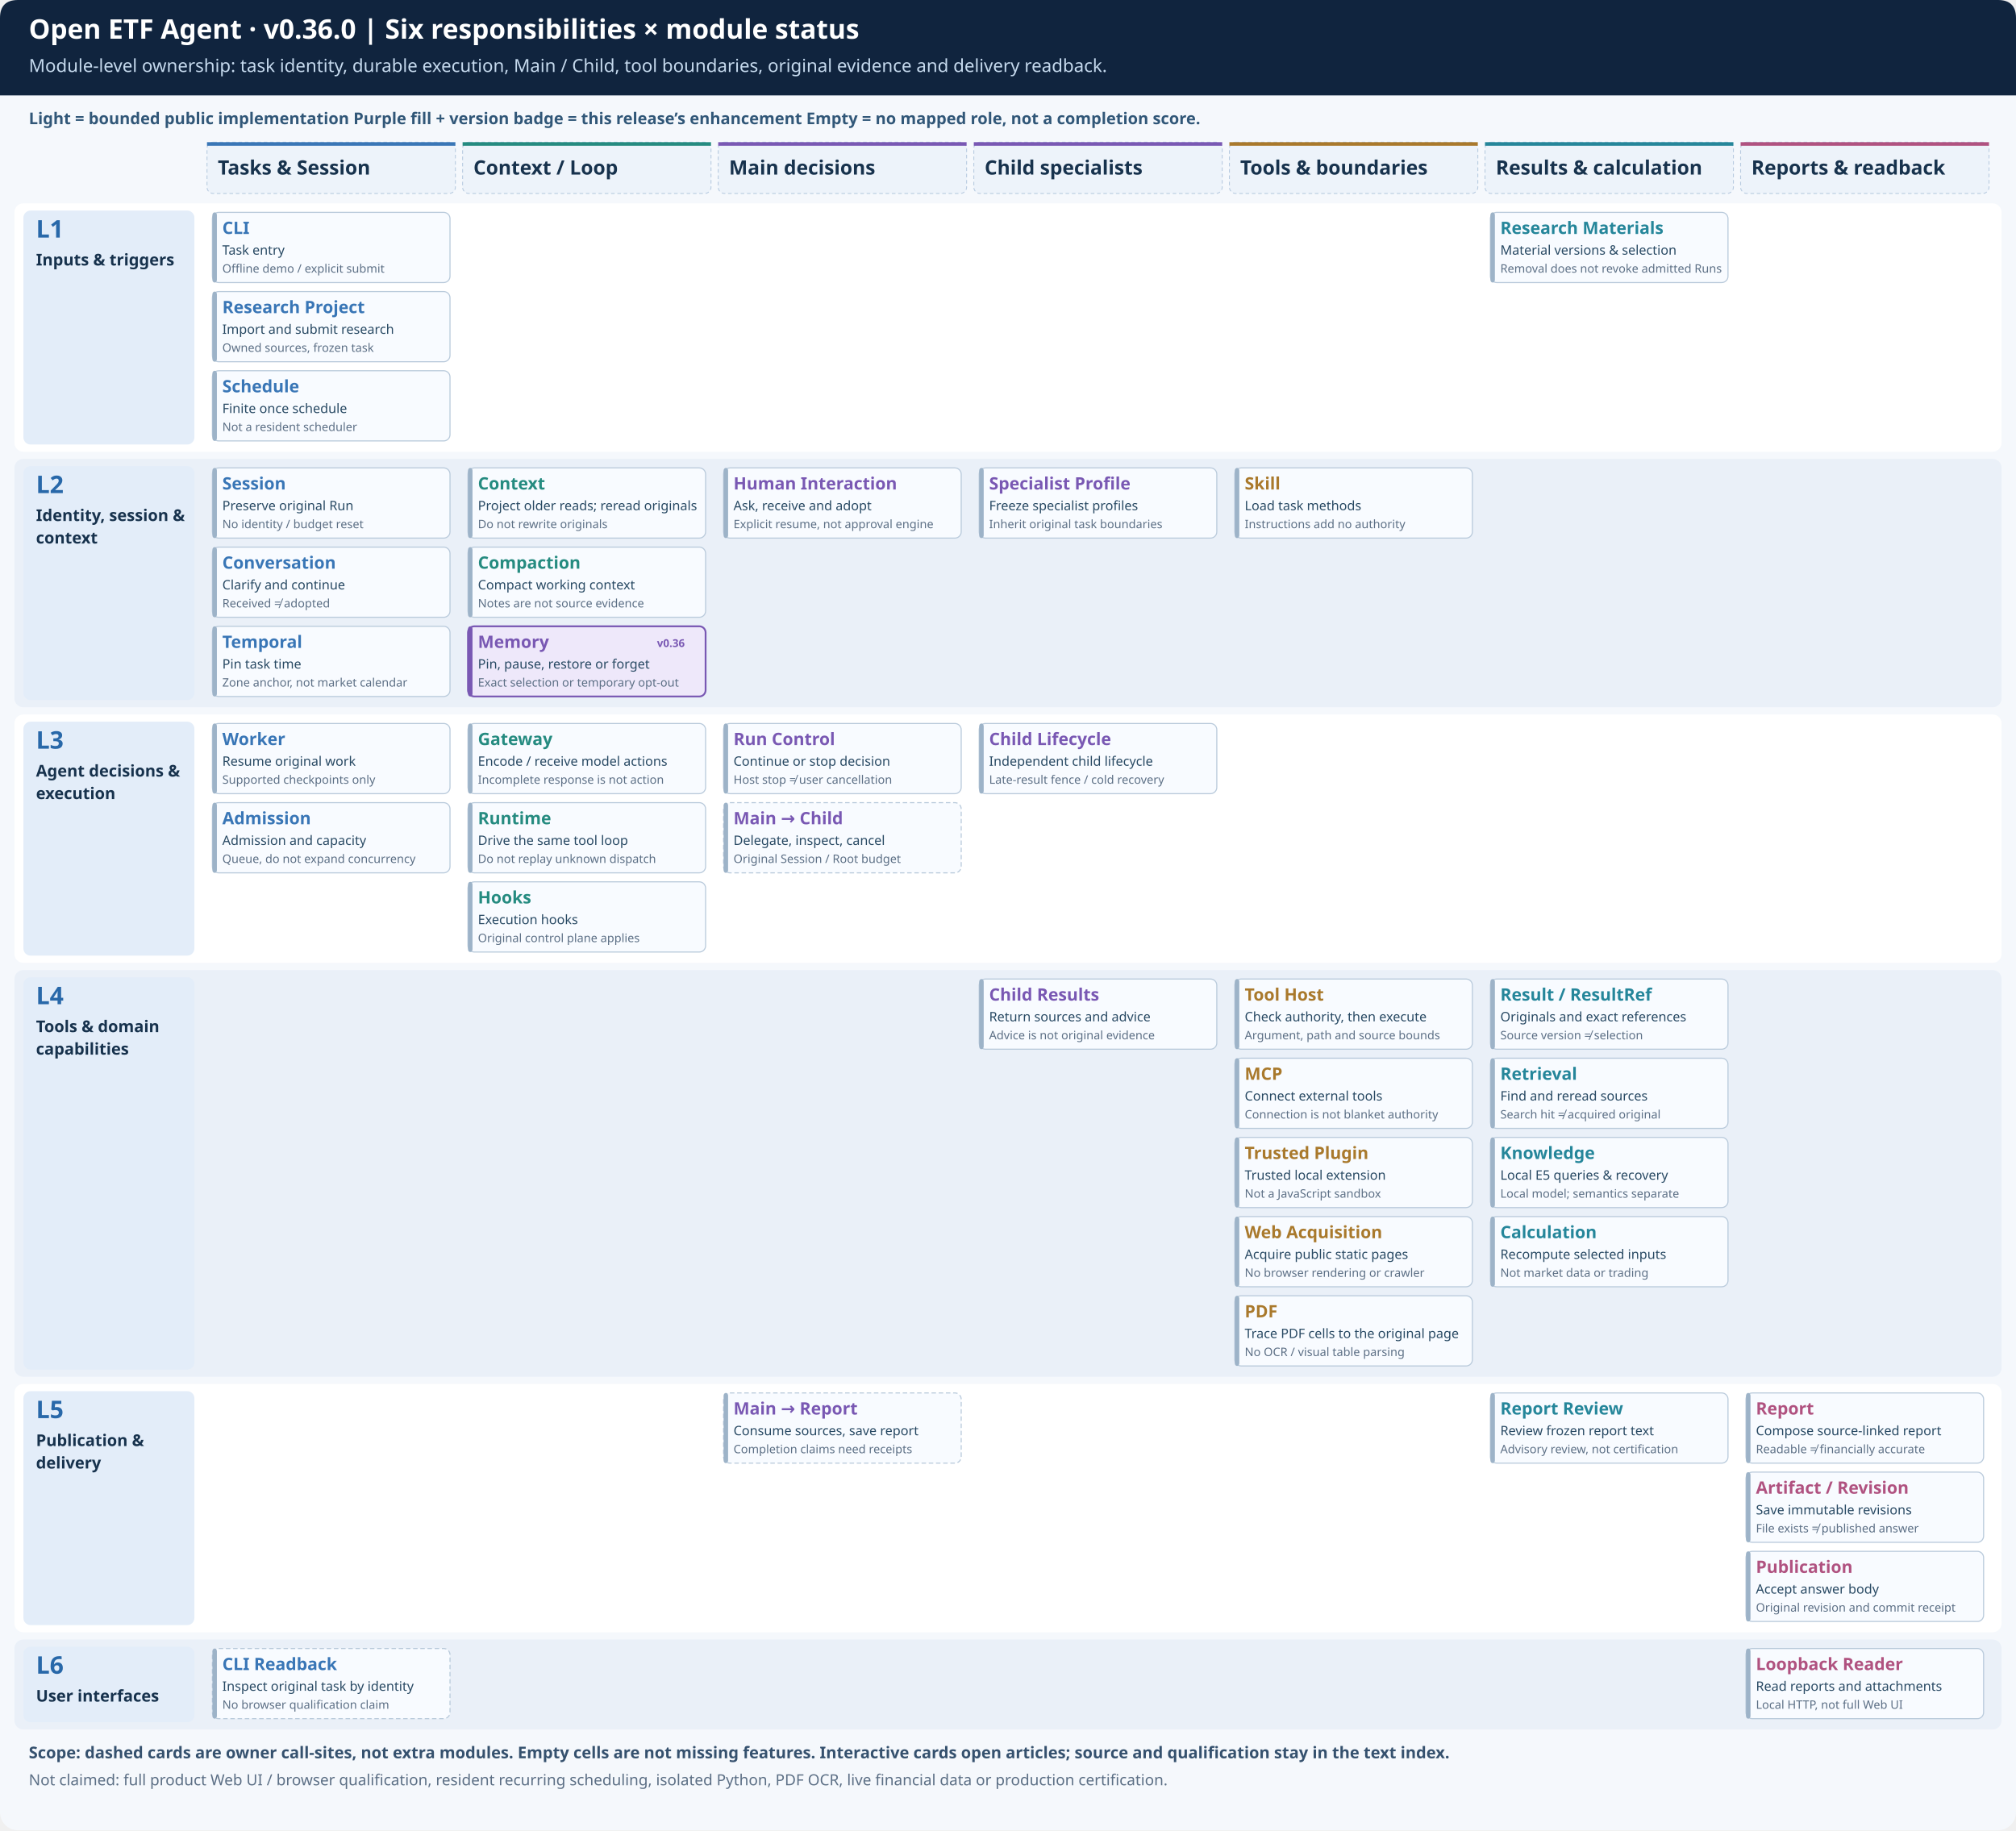
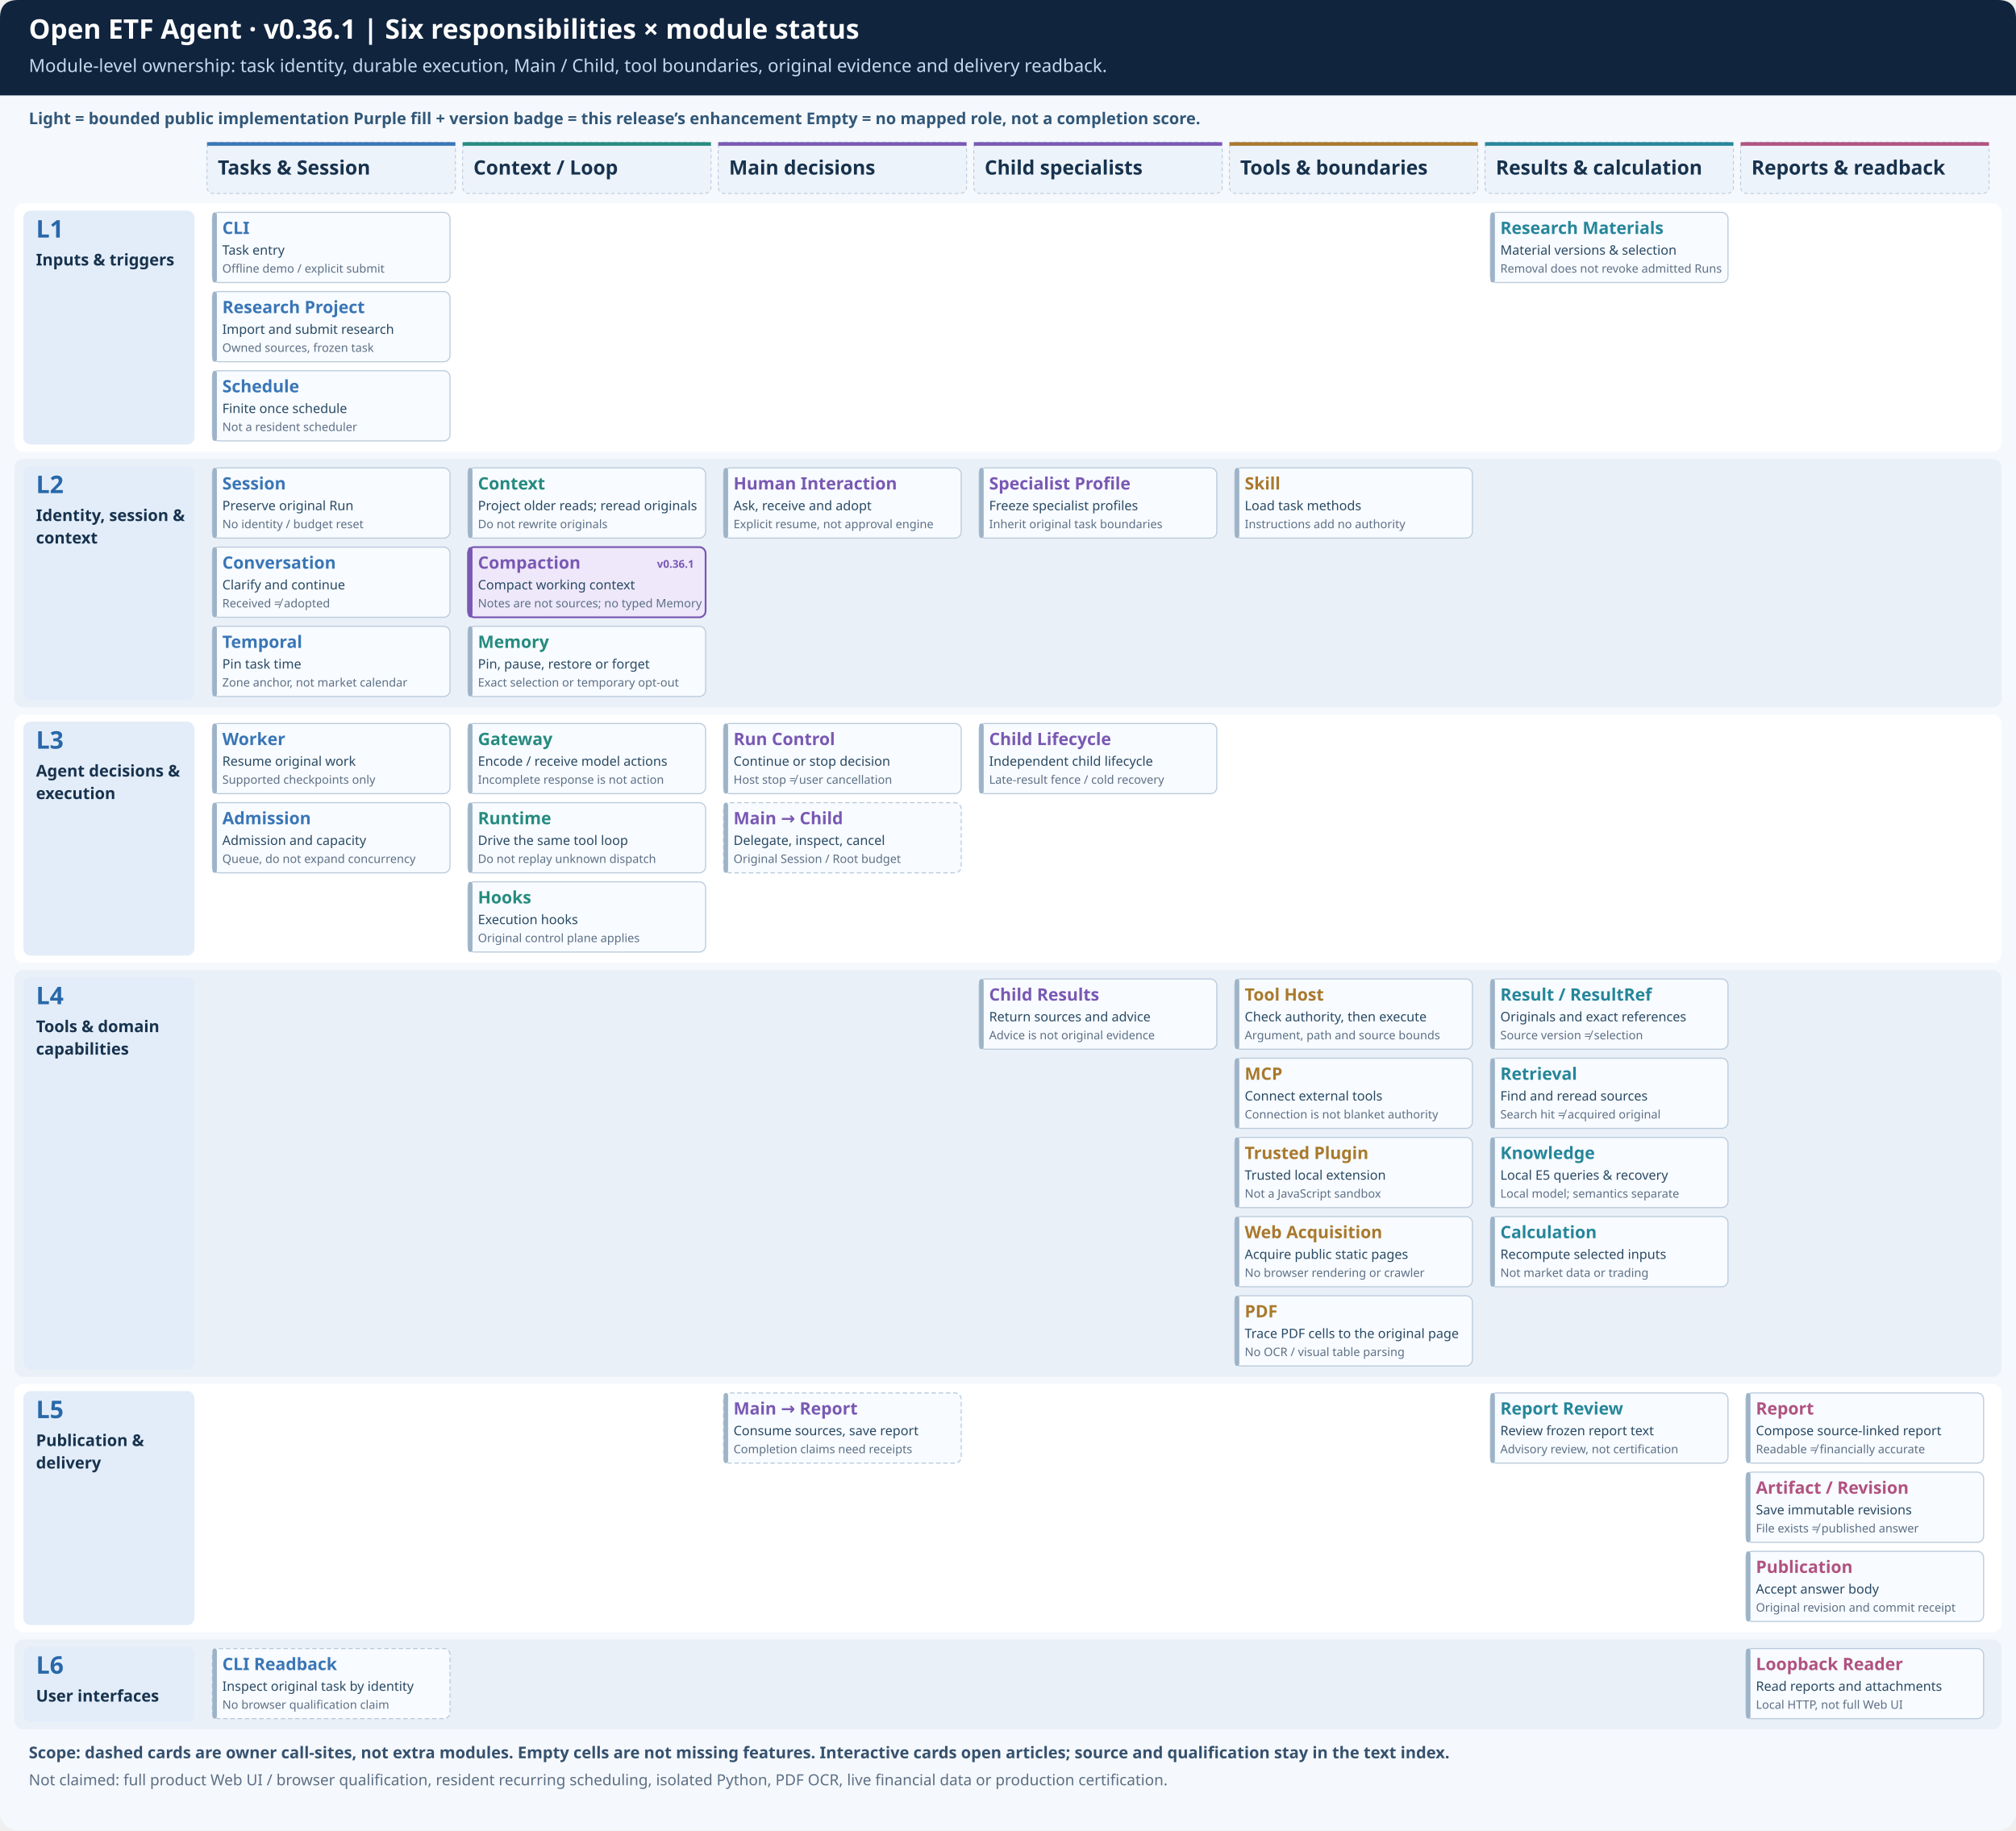
<svg xmlns="http://www.w3.org/2000/svg" width="2240" height="2034" viewBox="0 0 2240 2034" role="img" aria-labelledby="title desc">
  <rect width="2240" height="2034" rx="20" fill="#f5f8fc" />
  <path d="M20 0h2200q20 0 20 20v86H0V20Q0 0 20 0" fill="#10243e" />
  <g font-family="system-ui, sans-serif">
-     <text x="32" y="43" font-size="30" fill="#fff" font-weight="700">Open ETF Agent · v0.36.0 | Six responsibilities × module status</text>
+     <text x="32" y="43" font-size="30" fill="#fff" font-weight="700">Open ETF Agent · v0.36.1 | Six responsibilities × module status</text>
    <text x="32" y="80" font-size="20" fill="#c5d9ed" font-weight="400">Module-level ownership: task identity, durable execution, Main / Child, tool boundaries, original evidence and delivery readback.</text>
    <text x="32" y="138" font-size="18" fill="#315778" font-weight="600">Light = bounded public implementation   Purple fill + version badge = this release’s enhancement   Empty = no mapped role, not a completion score.</text>
    <rect x="230" y="158" width="276" height="57" rx="7" fill="#edf3fa" stroke="#b8cbe0" stroke-dasharray="4 3" />
    <rect x="230" y="158" width="276" height="4" fill="#3976b6" />
    <text x="242" y="194" font-size="22" fill="#17324d" font-weight="700">Tasks &amp; Session</text>
    <rect x="514" y="158" width="276" height="57" rx="7" fill="#edf3fa" stroke="#b8cbe0" stroke-dasharray="4 3" />
    <rect x="514" y="158" width="276" height="4" fill="#258b80" />
    <text x="526" y="194" font-size="22" fill="#17324d" font-weight="700">Context / Loop</text>
    <rect x="798" y="158" width="276" height="57" rx="7" fill="#edf3fa" stroke="#b8cbe0" stroke-dasharray="4 3" />
    <rect x="798" y="158" width="276" height="4" fill="#7958b3" />
    <text x="810" y="194" font-size="22" fill="#17324d" font-weight="700">Main decisions</text>
    <rect x="1082" y="158" width="276" height="57" rx="7" fill="#edf3fa" stroke="#b8cbe0" stroke-dasharray="4 3" />
    <rect x="1082" y="158" width="276" height="4" fill="#7958b3" />
    <text x="1094" y="194" font-size="22" fill="#17324d" font-weight="700">Child specialists</text>
    <rect x="1366" y="158" width="276" height="57" rx="7" fill="#edf3fa" stroke="#b8cbe0" stroke-dasharray="4 3" />
    <rect x="1366" y="158" width="276" height="4" fill="#a9792c" />
    <text x="1378" y="194" font-size="22" fill="#17324d" font-weight="700">Tools &amp; boundaries</text>
    <rect x="1650" y="158" width="276" height="57" rx="7" fill="#edf3fa" stroke="#b8cbe0" stroke-dasharray="4 3" />
    <rect x="1650" y="158" width="276" height="4" fill="#25869a" />
    <text x="1662" y="194" font-size="22" fill="#17324d" font-weight="700">Results &amp; calculation</text>
    <rect x="1934" y="158" width="276" height="57" rx="7" fill="#edf3fa" stroke="#b8cbe0" stroke-dasharray="4 3" />
    <rect x="1934" y="158" width="276" height="4" fill="#b05280" />
    <text x="1946" y="194" font-size="22" fill="#17324d" font-weight="700">Reports &amp; readback</text>
    <rect x="16" y="226" width="2208" height="276" rx="10" fill="#ffffff" />
    <rect x="26" y="234" width="190" height="260" rx="8" fill="#e3edf9" />
    <text x="40" y="264" font-size="27" fill="#2868a9" font-weight="700">L1</text>
    <text x="40" y="295" font-size="18" fill="#17324d" font-weight="700">Inputs &amp; triggers</text>
    <a href="https://hpoenixf.com/eff-agent-article/en/articles/agent-in-15-minutes" target="_blank" rel="noopener noreferrer">
      <rect x="236" y="236" width="264" height="78" rx="7" fill="#f8fbff" stroke="#b9cadb" stroke-width="1.2" />
      <rect x="236" y="236" width="5" height="78" rx="3" fill="#9db3c8" />
      <text x="247" y="260" font-size="19" fill="#3976b6" font-weight="700">CLI</text>
      <text x="247" y="283" font-size="14.5" fill="#284963" font-weight="500">Task entry</text>
      <text x="247" y="303" font-size="13" fill="#5c6f85" font-weight="400">Offline demo / explicit submit</text>
    </a>
    <a href="https://hpoenixf.com/eff-agent-article/en/articles/open-etf-agent-research-project-workshop" target="_blank" rel="noopener noreferrer">
      <rect x="236" y="324" width="264" height="78" rx="7" fill="#f8fbff" stroke="#b9cadb" stroke-width="1.2" />
      <rect x="236" y="324" width="5" height="78" rx="3" fill="#9db3c8" />
      <text x="247" y="348" font-size="19" fill="#3976b6" font-weight="700">Research Project</text>
      <text x="247" y="371" font-size="14.5" fill="#284963" font-weight="500">Import and submit research</text>
      <text x="247" y="391" font-size="13" fill="#5c6f85" font-weight="400">Owned sources, frozen task</text>
    </a>
    <a href="https://hpoenixf.com/eff-agent-article/en/articles/agent-autonomous-scheduled-research" target="_blank" rel="noopener noreferrer">
      <rect x="236" y="412" width="264" height="78" rx="7" fill="#f8fbff" stroke="#b9cadb" stroke-width="1.2" />
      <rect x="236" y="412" width="5" height="78" rx="3" fill="#9db3c8" />
      <text x="247" y="436" font-size="19" fill="#3976b6" font-weight="700">Schedule</text>
      <text x="247" y="459" font-size="14.5" fill="#284963" font-weight="500">Finite once schedule</text>
      <text x="247" y="479" font-size="13" fill="#5c6f85" font-weight="400">Not a resident scheduler</text>
    </a>
    <a href="https://hpoenixf.com/eff-agent-article/en/articles/agent-research-assets-identity-version-lifecycle" target="_blank" rel="noopener noreferrer">
      <rect x="1656" y="236" width="264" height="78" rx="7" fill="#f8fbff" stroke="#b9cadb" stroke-width="1.2" />
      <rect x="1656" y="236" width="5" height="78" rx="3" fill="#9db3c8" />
      <text x="1667" y="260" font-size="19" fill="#25869a" font-weight="700">Research Materials</text>
      <text x="1667" y="283" font-size="14.5" fill="#284963" font-weight="500">Material versions &amp; selection</text>
      <text x="1667" y="303" font-size="13" fill="#5c6f85" font-weight="400">Removal does not revoke admitted Runs</text>
    </a>
    <rect x="16" y="510" width="2208" height="276" rx="10" fill="#eaf0f8" />
    <rect x="26" y="518" width="190" height="260" rx="8" fill="#e3edf9" />
    <text x="40" y="548" font-size="27" fill="#2868a9" font-weight="700">L2</text>
    <text x="40" y="579" font-size="18" fill="#17324d" font-weight="700">Identity, session &amp;</text>
    <text x="40" y="604" font-size="18" fill="#17324d" font-weight="700">context</text>
    <a href="https://hpoenixf.com/eff-agent-article/en/articles/agent-task-session-run-worker-schedule" target="_blank" rel="noopener noreferrer">
      <rect x="236" y="520" width="264" height="78" rx="7" fill="#f8fbff" stroke="#b9cadb" stroke-width="1.2" />
      <rect x="236" y="520" width="5" height="78" rx="3" fill="#9db3c8" />
      <text x="247" y="544" font-size="19" fill="#3976b6" font-weight="700">Session</text>
      <text x="247" y="567" font-size="14.5" fill="#284963" font-weight="500">Preserve original Run</text>
      <text x="247" y="587" font-size="13" fill="#5c6f85" font-weight="400">No identity / budget reset</text>
    </a>
    <a href="https://hpoenixf.com/eff-agent-article/en/articles/agent-conversation-admission-task-continuation" target="_blank" rel="noopener noreferrer">
      <rect x="236" y="608" width="264" height="78" rx="7" fill="#f8fbff" stroke="#b9cadb" stroke-width="1.2" />
      <rect x="236" y="608" width="5" height="78" rx="3" fill="#9db3c8" />
      <text x="247" y="632" font-size="19" fill="#3976b6" font-weight="700">Conversation</text>
      <text x="247" y="655" font-size="14.5" fill="#284963" font-weight="500">Clarify and continue</text>
      <text x="247" y="675" font-size="13" fill="#5c6f85" font-weight="400">Received ≠ adopted</text>
    </a>
    <a href="https://hpoenixf.com/eff-agent-article/en/articles/agent-temporal-semantics-market-calendar" target="_blank" rel="noopener noreferrer">
      <rect x="236" y="696" width="264" height="78" rx="7" fill="#f8fbff" stroke="#b9cadb" stroke-width="1.2" />
      <rect x="236" y="696" width="5" height="78" rx="3" fill="#9db3c8" />
      <text x="247" y="720" font-size="19" fill="#3976b6" font-weight="700">Temporal</text>
      <text x="247" y="743" font-size="14.5" fill="#284963" font-weight="500">Pin task time</text>
      <text x="247" y="763" font-size="13" fill="#5c6f85" font-weight="400">Zone anchor, not market calendar</text>
    </a>
    <a href="https://hpoenixf.com/eff-agent-article/en/articles/agent-context-governance-actions" target="_blank" rel="noopener noreferrer">
      <rect x="520" y="520" width="264" height="78" rx="7" fill="#f8fbff" stroke="#b9cadb" stroke-width="1.2" />
      <rect x="520" y="520" width="5" height="78" rx="3" fill="#9db3c8" />
      <text x="531" y="544" font-size="19" fill="#258b80" font-weight="700">Context</text>
      <text x="531" y="567" font-size="14.5" fill="#284963" font-weight="500">Project older reads; reread originals</text>
      <text x="531" y="587" font-size="13" fill="#5c6f85" font-weight="400">Do not rewrite originals</text>
    </a>
    <a href="https://hpoenixf.com/eff-agent-article/en/articles/agent-main-run-context-compaction" target="_blank" rel="noopener noreferrer">
-       <rect x="520" y="608" width="264" height="78" rx="7" fill="#f8fbff" stroke="#b9cadb" stroke-width="1.2" />
-       <rect x="520" y="608" width="5" height="78" rx="3" fill="#9db3c8" />
-       <text x="531" y="632" font-size="19" fill="#258b80" font-weight="700">Compaction</text>
+       <rect x="520" y="608" width="264" height="78" rx="7" fill="#eee8fa" stroke="#7958b3" stroke-width="2" />
+       <rect x="520" y="608" width="5" height="78" rx="3" fill="#7958b3" />
+       <text x="531" y="632" font-size="19" fill="#7958b3" font-weight="700">Compaction</text>
      <text x="531" y="655" font-size="14.5" fill="#284963" font-weight="500">Compact working context</text>
-       <text x="531" y="675" font-size="13" fill="#5c6f85" font-weight="400">Notes are not source evidence</text>
+       <text x="531" y="675" font-size="13" fill="#5c6f85" font-weight="400">Notes are not sources; no typed Memory</text>
+       <text x="730" y="631" font-size="12" fill="#7958b3" font-weight="700">v0.36.1</text>
    </a>
    <a href="https://hpoenixf.com/eff-agent-article/en/articles/026-agent-memory-forget-durable-effects" target="_blank" rel="noopener noreferrer">
-       <rect x="520" y="696" width="264" height="78" rx="7" fill="#eee8fa" stroke="#7958b3" stroke-width="2" />
-       <rect x="520" y="696" width="5" height="78" rx="3" fill="#7958b3" />
-       <text x="531" y="720" font-size="19" fill="#7958b3" font-weight="700">Memory</text>
+       <rect x="520" y="696" width="264" height="78" rx="7" fill="#f8fbff" stroke="#b9cadb" stroke-width="1.2" />
+       <rect x="520" y="696" width="5" height="78" rx="3" fill="#9db3c8" />
+       <text x="531" y="720" font-size="19" fill="#258b80" font-weight="700">Memory</text>
      <text x="531" y="743" font-size="14.5" fill="#284963" font-weight="500">Pin, pause, restore or forget</text>
      <text x="531" y="763" font-size="13" fill="#5c6f85" font-weight="400">Exact selection or temporary opt-out</text>
-       <text x="730" y="719" font-size="12" fill="#7958b3" font-weight="700">v0.36</text>
    </a>
    <a href="https://hpoenixf.com/eff-agent-article/en/articles/agent-durable-human-interaction-response-adoption" target="_blank" rel="noopener noreferrer">
      <rect x="804" y="520" width="264" height="78" rx="7" fill="#f8fbff" stroke="#b9cadb" stroke-width="1.2" />
      <rect x="804" y="520" width="5" height="78" rx="3" fill="#9db3c8" />
      <text x="815" y="544" font-size="19" fill="#7958b3" font-weight="700">Human Interaction</text>
      <text x="815" y="567" font-size="14.5" fill="#284963" font-weight="500">Ask, receive and adopt</text>
      <text x="815" y="587" font-size="13" fill="#5c6f85" font-weight="400">Explicit resume, not approval engine</text>
    </a>
    <a href="https://hpoenixf.com/eff-agent-article/en/articles/agent-custom-expert-from-prompt-to-recovery" target="_blank" rel="noopener noreferrer">
      <rect x="1088" y="520" width="264" height="78" rx="7" fill="#f8fbff" stroke="#b9cadb" stroke-width="1.2" />
      <rect x="1088" y="520" width="5" height="78" rx="3" fill="#9db3c8" />
      <text x="1099" y="544" font-size="19" fill="#7958b3" font-weight="700">Specialist Profile</text>
      <text x="1099" y="567" font-size="14.5" fill="#284963" font-weight="500">Freeze specialist profiles</text>
      <text x="1099" y="587" font-size="13" fill="#5c6f85" font-weight="400">Inherit original task boundaries</text>
    </a>
    <a href="https://hpoenixf.com/eff-agent-article/en/articles/agent-skill-from-markdown-to-callable-research" target="_blank" rel="noopener noreferrer">
      <rect x="1372" y="520" width="264" height="78" rx="7" fill="#f8fbff" stroke="#b9cadb" stroke-width="1.2" />
      <rect x="1372" y="520" width="5" height="78" rx="3" fill="#9db3c8" />
      <text x="1383" y="544" font-size="19" fill="#a9792c" font-weight="700">Skill</text>
      <text x="1383" y="567" font-size="14.5" fill="#284963" font-weight="500">Load task methods</text>
      <text x="1383" y="587" font-size="13" fill="#5c6f85" font-weight="400">Instructions add no authority</text>
    </a>
    <rect x="16" y="794" width="2208" height="276" rx="10" fill="#ffffff" />
    <rect x="26" y="802" width="190" height="260" rx="8" fill="#e3edf9" />
    <text x="40" y="832" font-size="27" fill="#2868a9" font-weight="700">L3</text>
    <text x="40" y="863" font-size="18" fill="#17324d" font-weight="700">Agent decisions &amp;</text>
    <text x="40" y="888" font-size="18" fill="#17324d" font-weight="700">execution</text>
    <a href="https://hpoenixf.com/eff-agent-article/en/articles/open-etf-agent-v010-system-design" target="_blank" rel="noopener noreferrer">
      <rect x="236" y="804" width="264" height="78" rx="7" fill="#f8fbff" stroke="#b9cadb" stroke-width="1.2" />
      <rect x="236" y="804" width="5" height="78" rx="3" fill="#9db3c8" />
      <text x="247" y="828" font-size="19" fill="#3976b6" font-weight="700">Worker</text>
      <text x="247" y="851" font-size="14.5" fill="#284963" font-weight="500">Resume original work</text>
      <text x="247" y="871" font-size="13" fill="#5c6f85" font-weight="400">Supported checkpoints only</text>
    </a>
    <a href="https://hpoenixf.com/eff-agent-article/en/articles/agent-provider-admission-capacity-lease" target="_blank" rel="noopener noreferrer">
      <rect x="236" y="892" width="264" height="78" rx="7" fill="#f8fbff" stroke="#b9cadb" stroke-width="1.2" />
      <rect x="236" y="892" width="5" height="78" rx="3" fill="#9db3c8" />
      <text x="247" y="916" font-size="19" fill="#3976b6" font-weight="700">Admission</text>
      <text x="247" y="939" font-size="14.5" fill="#284963" font-weight="500">Admission and capacity</text>
      <text x="247" y="959" font-size="13" fill="#5c6f85" font-weight="400">Queue, do not expand concurrency</text>
    </a>
    <a href="https://hpoenixf.com/eff-agent-article/en/articles/agent-provider-architecture-and-admission" target="_blank" rel="noopener noreferrer">
      <rect x="520" y="804" width="264" height="78" rx="7" fill="#f8fbff" stroke="#b9cadb" stroke-width="1.2" />
      <rect x="520" y="804" width="5" height="78" rx="3" fill="#9db3c8" />
      <text x="531" y="828" font-size="19" fill="#258b80" font-weight="700">Gateway</text>
      <text x="531" y="851" font-size="14.5" fill="#284963" font-weight="500">Encode / receive model actions</text>
      <text x="531" y="871" font-size="13" fill="#5c6f85" font-weight="400">Incomplete response is not action</text>
    </a>
    <a href="https://hpoenixf.com/eff-agent-article/en/articles/etf-agent-model-harness-research-loop" target="_blank" rel="noopener noreferrer">
      <rect x="520" y="892" width="264" height="78" rx="7" fill="#f8fbff" stroke="#b9cadb" stroke-width="1.2" />
      <rect x="520" y="892" width="5" height="78" rx="3" fill="#9db3c8" />
      <text x="531" y="916" font-size="19" fill="#258b80" font-weight="700">Runtime</text>
      <text x="531" y="939" font-size="14.5" fill="#284963" font-weight="500">Drive the same tool loop</text>
      <text x="531" y="959" font-size="13" fill="#5c6f85" font-weight="400">Do not replay unknown dispatch</text>
    </a>
    <a href="https://hpoenixf.com/eff-agent-article/en/articles/agent-multi-ecosystem-hook-execution" target="_blank" rel="noopener noreferrer">
      <rect x="520" y="980" width="264" height="78" rx="7" fill="#f8fbff" stroke="#b9cadb" stroke-width="1.2" />
      <rect x="520" y="980" width="5" height="78" rx="3" fill="#9db3c8" />
      <text x="531" y="1004" font-size="19" fill="#258b80" font-weight="700">Hooks</text>
      <text x="531" y="1027" font-size="14.5" fill="#284963" font-weight="500">Execution hooks</text>
      <text x="531" y="1047" font-size="13" fill="#5c6f85" font-weight="400">Original control plane applies</text>
    </a>
    <a href="https://hpoenixf.com/eff-agent-article/en/articles/agent-veto-authority-and-run-termination" target="_blank" rel="noopener noreferrer">
      <rect x="804" y="804" width="264" height="78" rx="7" fill="#f8fbff" stroke="#b9cadb" stroke-width="1.2" />
      <rect x="804" y="804" width="5" height="78" rx="3" fill="#9db3c8" />
      <text x="815" y="828" font-size="19" fill="#7958b3" font-weight="700">Run Control</text>
      <text x="815" y="851" font-size="14.5" fill="#284963" font-weight="500">Continue or stop decision</text>
      <text x="815" y="871" font-size="13" fill="#5c6f85" font-weight="400">Host stop ≠ user cancellation</text>
    </a>
    <a href="https://hpoenixf.com/eff-agent-article/en/articles/agent-subagent-context-specialization" target="_blank" rel="noopener noreferrer">
      <rect x="804" y="892" width="264" height="78" rx="7" fill="#f8fbff" stroke="#b9cadb" stroke-width="1.2" stroke-dasharray="5 3" />
      <rect x="804" y="892" width="5" height="78" rx="3" fill="#9db3c8" />
      <text x="815" y="916" font-size="19" fill="#7958b3" font-weight="700">Main → Child</text>
      <text x="815" y="939" font-size="14.5" fill="#284963" font-weight="500">Delegate, inspect, cancel</text>
      <text x="815" y="959" font-size="13" fill="#5c6f85" font-weight="400">Original Session / Root budget</text>
    </a>
    <a href="https://hpoenixf.com/eff-agent-article/en/articles/agent-subagent-context-specialization" target="_blank" rel="noopener noreferrer">
      <rect x="1088" y="804" width="264" height="78" rx="7" fill="#f8fbff" stroke="#b9cadb" stroke-width="1.2" />
      <rect x="1088" y="804" width="5" height="78" rx="3" fill="#9db3c8" />
      <text x="1099" y="828" font-size="19" fill="#7958b3" font-weight="700">Child Lifecycle</text>
      <text x="1099" y="851" font-size="14.5" fill="#284963" font-weight="500">Independent child lifecycle</text>
      <text x="1099" y="871" font-size="13" fill="#5c6f85" font-weight="400">Late-result fence / cold recovery</text>
    </a>
    <rect x="16" y="1078" width="2208" height="452" rx="10" fill="#eaf0f8" />
    <rect x="26" y="1086" width="190" height="436" rx="8" fill="#e3edf9" />
    <text x="40" y="1116" font-size="27" fill="#2868a9" font-weight="700">L4</text>
    <text x="40" y="1147" font-size="18" fill="#17324d" font-weight="700">Tools &amp; domain</text>
    <text x="40" y="1172" font-size="18" fill="#17324d" font-weight="700">capabilities</text>
    <a href="https://hpoenixf.com/eff-agent-article/en/articles/agent-subagent-contribution-evidence" target="_blank" rel="noopener noreferrer">
      <rect x="1088" y="1088" width="264" height="78" rx="7" fill="#f8fbff" stroke="#b9cadb" stroke-width="1.2" />
      <rect x="1088" y="1088" width="5" height="78" rx="3" fill="#9db3c8" />
      <text x="1099" y="1112" font-size="19" fill="#7958b3" font-weight="700">Child Results</text>
      <text x="1099" y="1135" font-size="14.5" fill="#284963" font-weight="500">Return sources and advice</text>
      <text x="1099" y="1155" font-size="13" fill="#5c6f85" font-weight="400">Advice is not original evidence</text>
    </a>
    <a href="https://hpoenixf.com/eff-agent-article/en/articles/agent-tool-lifecycle-and-model-input" target="_blank" rel="noopener noreferrer">
      <rect x="1372" y="1088" width="264" height="78" rx="7" fill="#f8fbff" stroke="#b9cadb" stroke-width="1.2" />
      <rect x="1372" y="1088" width="5" height="78" rx="3" fill="#9db3c8" />
      <text x="1383" y="1112" font-size="19" fill="#a9792c" font-weight="700">Tool Host</text>
      <text x="1383" y="1135" font-size="14.5" fill="#284963" font-weight="500">Check authority, then execute</text>
      <text x="1383" y="1155" font-size="13" fill="#5c6f85" font-weight="400">Argument, path and source bounds</text>
    </a>
    <a href="https://hpoenixf.com/eff-agent-article/en/articles/mcp-host-from-discovery-to-consumption" target="_blank" rel="noopener noreferrer">
      <rect x="1372" y="1176" width="264" height="78" rx="7" fill="#f8fbff" stroke="#b9cadb" stroke-width="1.2" />
      <rect x="1372" y="1176" width="5" height="78" rx="3" fill="#9db3c8" />
      <text x="1383" y="1200" font-size="19" fill="#a9792c" font-weight="700">MCP</text>
      <text x="1383" y="1223" font-size="14.5" fill="#284963" font-weight="500">Connect external tools</text>
      <text x="1383" y="1243" font-size="13" fill="#5c6f85" font-weight="400">Connection is not blanket authority</text>
    </a>
    <a href="https://hpoenixf.com/eff-agent-article/en/articles/020-agent-extension-host-smartphone" target="_blank" rel="noopener noreferrer">
      <rect x="1372" y="1264" width="264" height="78" rx="7" fill="#f8fbff" stroke="#b9cadb" stroke-width="1.2" />
      <rect x="1372" y="1264" width="5" height="78" rx="3" fill="#9db3c8" />
      <text x="1383" y="1288" font-size="19" fill="#a9792c" font-weight="700">Trusted Plugin</text>
      <text x="1383" y="1311" font-size="14.5" fill="#284963" font-weight="500">Trusted local extension</text>
      <text x="1383" y="1331" font-size="13" fill="#5c6f85" font-weight="400">Not a JavaScript sandbox</text>
    </a>
    <a href="https://hpoenixf.com/eff-agent-article/en/articles/021-agent-web-research-from-search-to-deep-reading" target="_blank" rel="noopener noreferrer">
      <rect x="1372" y="1352" width="264" height="78" rx="7" fill="#f8fbff" stroke="#b9cadb" stroke-width="1.2" />
      <rect x="1372" y="1352" width="5" height="78" rx="3" fill="#9db3c8" />
      <text x="1383" y="1376" font-size="19" fill="#a9792c" font-weight="700">Web Acquisition</text>
      <text x="1383" y="1399" font-size="14.5" fill="#284963" font-weight="500">Acquire public static pages</text>
      <text x="1383" y="1419" font-size="13" fill="#5c6f85" font-weight="400">No browser rendering or crawler</text>
    </a>
    <a href="https://hpoenixf.com/eff-agent-article/en/articles/024-agent-pdf-from-text-to-evidence" target="_blank" rel="noopener noreferrer">
      <rect x="1372" y="1440" width="264" height="78" rx="7" fill="#f8fbff" stroke="#b9cadb" stroke-width="1.2" />
      <rect x="1372" y="1440" width="5" height="78" rx="3" fill="#9db3c8" />
      <text x="1383" y="1464" font-size="19" fill="#a9792c" font-weight="700">PDF</text>
      <text x="1383" y="1487" font-size="14.5" fill="#284963" font-weight="500">Trace PDF cells to the original page</text>
      <text x="1383" y="1507" font-size="13" fill="#5c6f85" font-weight="400">No OCR / visual table parsing</text>
    </a>
    <a href="https://hpoenixf.com/eff-agent-article/en/articles/tool-results-outside-model-context" target="_blank" rel="noopener noreferrer">
      <rect x="1656" y="1088" width="264" height="78" rx="7" fill="#f8fbff" stroke="#b9cadb" stroke-width="1.2" />
      <rect x="1656" y="1088" width="5" height="78" rx="3" fill="#9db3c8" />
      <text x="1667" y="1112" font-size="19" fill="#25869a" font-weight="700">Result / ResultRef</text>
      <text x="1667" y="1135" font-size="14.5" fill="#284963" font-weight="500">Originals and exact references</text>
      <text x="1667" y="1155" font-size="13" fill="#5c6f85" font-weight="400">Source version ≠ selection</text>
    </a>
    <a href="https://hpoenixf.com/eff-agent-article/en/articles/agent-knowledge-retrieval-end-to-end" target="_blank" rel="noopener noreferrer">
      <rect x="1656" y="1176" width="264" height="78" rx="7" fill="#f8fbff" stroke="#b9cadb" stroke-width="1.2" />
      <rect x="1656" y="1176" width="5" height="78" rx="3" fill="#9db3c8" />
      <text x="1667" y="1200" font-size="19" fill="#25869a" font-weight="700">Retrieval</text>
      <text x="1667" y="1223" font-size="14.5" fill="#284963" font-weight="500">Find and reread sources</text>
      <text x="1667" y="1243" font-size="13" fill="#5c6f85" font-weight="400">Search hit ≠ acquired original</text>
    </a>
    <a href="https://hpoenixf.com/eff-agent-article/en/articles/agent-knowledge-retrieval-end-to-end" target="_blank" rel="noopener noreferrer">
      <rect x="1656" y="1264" width="264" height="78" rx="7" fill="#f8fbff" stroke="#b9cadb" stroke-width="1.2" />
      <rect x="1656" y="1264" width="5" height="78" rx="3" fill="#9db3c8" />
      <text x="1667" y="1288" font-size="19" fill="#25869a" font-weight="700">Knowledge</text>
      <text x="1667" y="1311" font-size="14.5" fill="#284963" font-weight="500">Local E5 queries &amp; recovery</text>
      <text x="1667" y="1331" font-size="13" fill="#5c6f85" font-weight="400">Local model; semantics separate</text>
    </a>
    <a href="https://hpoenixf.com/eff-agent-article/en/articles/open-etf-agent-v010-system-design" target="_blank" rel="noopener noreferrer">
      <rect x="1656" y="1352" width="264" height="78" rx="7" fill="#f8fbff" stroke="#b9cadb" stroke-width="1.2" />
      <rect x="1656" y="1352" width="5" height="78" rx="3" fill="#9db3c8" />
      <text x="1667" y="1376" font-size="19" fill="#25869a" font-weight="700">Calculation</text>
      <text x="1667" y="1399" font-size="14.5" fill="#284963" font-weight="500">Recompute selected inputs</text>
      <text x="1667" y="1419" font-size="13" fill="#5c6f85" font-weight="400">Not market data or trading</text>
    </a>
    <rect x="16" y="1538" width="2208" height="276" rx="10" fill="#ffffff" />
    <rect x="26" y="1546" width="190" height="260" rx="8" fill="#e3edf9" />
    <text x="40" y="1576" font-size="27" fill="#2868a9" font-weight="700">L5</text>
    <text x="40" y="1607" font-size="18" fill="#17324d" font-weight="700">Publication &amp;</text>
    <text x="40" y="1632" font-size="18" fill="#17324d" font-weight="700">delivery</text>
    <a href="https://hpoenixf.com/eff-agent-article/en/articles/open-etf-agent-v01-first-readable-report" target="_blank" rel="noopener noreferrer">
      <rect x="804" y="1548" width="264" height="78" rx="7" fill="#f8fbff" stroke="#b9cadb" stroke-width="1.2" stroke-dasharray="5 3" />
      <rect x="804" y="1548" width="5" height="78" rx="3" fill="#9db3c8" />
      <text x="815" y="1572" font-size="19" fill="#7958b3" font-weight="700">Main → Report</text>
      <text x="815" y="1595" font-size="14.5" fill="#284963" font-weight="500">Consume sources, save report</text>
      <text x="815" y="1615" font-size="13" fill="#5c6f85" font-weight="400">Completion claims need receipts</text>
    </a>
    <a href="https://hpoenixf.com/eff-agent-article/en/articles/open-etf-agent-report-review-workshop" target="_blank" rel="noopener noreferrer">
      <rect x="1656" y="1548" width="264" height="78" rx="7" fill="#f8fbff" stroke="#b9cadb" stroke-width="1.2" />
      <rect x="1656" y="1548" width="5" height="78" rx="3" fill="#9db3c8" />
      <text x="1667" y="1572" font-size="19" fill="#25869a" font-weight="700">Report Review</text>
      <text x="1667" y="1595" font-size="14.5" fill="#284963" font-weight="500">Review frozen report text</text>
      <text x="1667" y="1615" font-size="13" fill="#5c6f85" font-weight="400">Advisory review, not certification</text>
    </a>
    <a href="https://hpoenixf.com/eff-agent-article/en/articles/open-etf-agent-v01-first-readable-report" target="_blank" rel="noopener noreferrer">
      <rect x="1940" y="1548" width="264" height="78" rx="7" fill="#f8fbff" stroke="#b9cadb" stroke-width="1.2" />
      <rect x="1940" y="1548" width="5" height="78" rx="3" fill="#9db3c8" />
      <text x="1951" y="1572" font-size="19" fill="#b05280" font-weight="700">Report</text>
      <text x="1951" y="1595" font-size="14.5" fill="#284963" font-weight="500">Compose source-linked report</text>
      <text x="1951" y="1615" font-size="13" fill="#5c6f85" font-weight="400">Readable ≠ financially accurate</text>
    </a>
    <a href="https://hpoenixf.com/eff-agent-article/en/articles/agent-artifact-version-access-sharing" target="_blank" rel="noopener noreferrer">
      <rect x="1940" y="1636" width="264" height="78" rx="7" fill="#f8fbff" stroke="#b9cadb" stroke-width="1.2" />
      <rect x="1940" y="1636" width="5" height="78" rx="3" fill="#9db3c8" />
      <text x="1951" y="1660" font-size="19" fill="#b05280" font-weight="700">Artifact / Revision</text>
      <text x="1951" y="1683" font-size="14.5" fill="#284963" font-weight="500">Save immutable revisions</text>
      <text x="1951" y="1703" font-size="13" fill="#5c6f85" font-weight="400">File exists ≠ published answer</text>
    </a>
    <a href="https://hpoenixf.com/eff-agent-article/en/articles/019-agent-answer-publication" target="_blank" rel="noopener noreferrer">
      <rect x="1940" y="1724" width="264" height="78" rx="7" fill="#f8fbff" stroke="#b9cadb" stroke-width="1.2" />
      <rect x="1940" y="1724" width="5" height="78" rx="3" fill="#9db3c8" />
      <text x="1951" y="1748" font-size="19" fill="#b05280" font-weight="700">Publication</text>
      <text x="1951" y="1771" font-size="14.5" fill="#284963" font-weight="500">Accept answer body</text>
      <text x="1951" y="1791" font-size="13" fill="#5c6f85" font-weight="400">Original revision and commit receipt</text>
    </a>
    <rect x="16" y="1822" width="2208" height="100" rx="10" fill="#eaf0f8" />
    <rect x="26" y="1830" width="190" height="84" rx="8" fill="#e3edf9" />
    <text x="40" y="1860" font-size="27" fill="#2868a9" font-weight="700">L6</text>
    <text x="40" y="1891" font-size="18" fill="#17324d" font-weight="700">User interfaces</text>
    <a href="https://hpoenixf.com/eff-agent-article/en/articles/open-etf-agent-v01-first-readable-report" target="_blank" rel="noopener noreferrer">
      <rect x="236" y="1832" width="264" height="78" rx="7" fill="#f8fbff" stroke="#b9cadb" stroke-width="1.2" stroke-dasharray="5 3" />
      <rect x="236" y="1832" width="5" height="78" rx="3" fill="#9db3c8" />
      <text x="247" y="1856" font-size="19" fill="#3976b6" font-weight="700">CLI Readback</text>
      <text x="247" y="1879" font-size="14.5" fill="#284963" font-weight="500">Inspect original task by identity</text>
      <text x="247" y="1899" font-size="13" fill="#5c6f85" font-weight="400">No browser qualification claim</text>
    </a>
    <a href="https://hpoenixf.com/eff-agent-article/en/articles/open-etf-agent-v010-system-design" target="_blank" rel="noopener noreferrer">
      <rect x="1940" y="1832" width="264" height="78" rx="7" fill="#f8fbff" stroke="#b9cadb" stroke-width="1.2" />
      <rect x="1940" y="1832" width="5" height="78" rx="3" fill="#9db3c8" />
      <text x="1951" y="1856" font-size="19" fill="#b05280" font-weight="700">Loopback Reader</text>
      <text x="1951" y="1879" font-size="14.5" fill="#284963" font-weight="500">Read reports and attachments</text>
      <text x="1951" y="1899" font-size="13" fill="#5c6f85" font-weight="400">Local HTTP, not full Web UI</text>
    </a>
    <text x="32" y="1954" font-size="18" fill="#35516e" font-weight="600">Scope: dashed cards are owner call-sites, not extra modules. Empty cells are not missing features. Interactive cards open articles; source and qualification stay in the text index.</text>
    <text x="32" y="1984" font-size="17" fill="#5c6f85" font-weight="400">Not claimed: full product Web UI / browser qualification, resident recurring scheduling, isolated Python, PDF OCR, live financial data or production certification.</text>
  </g>
</svg>
